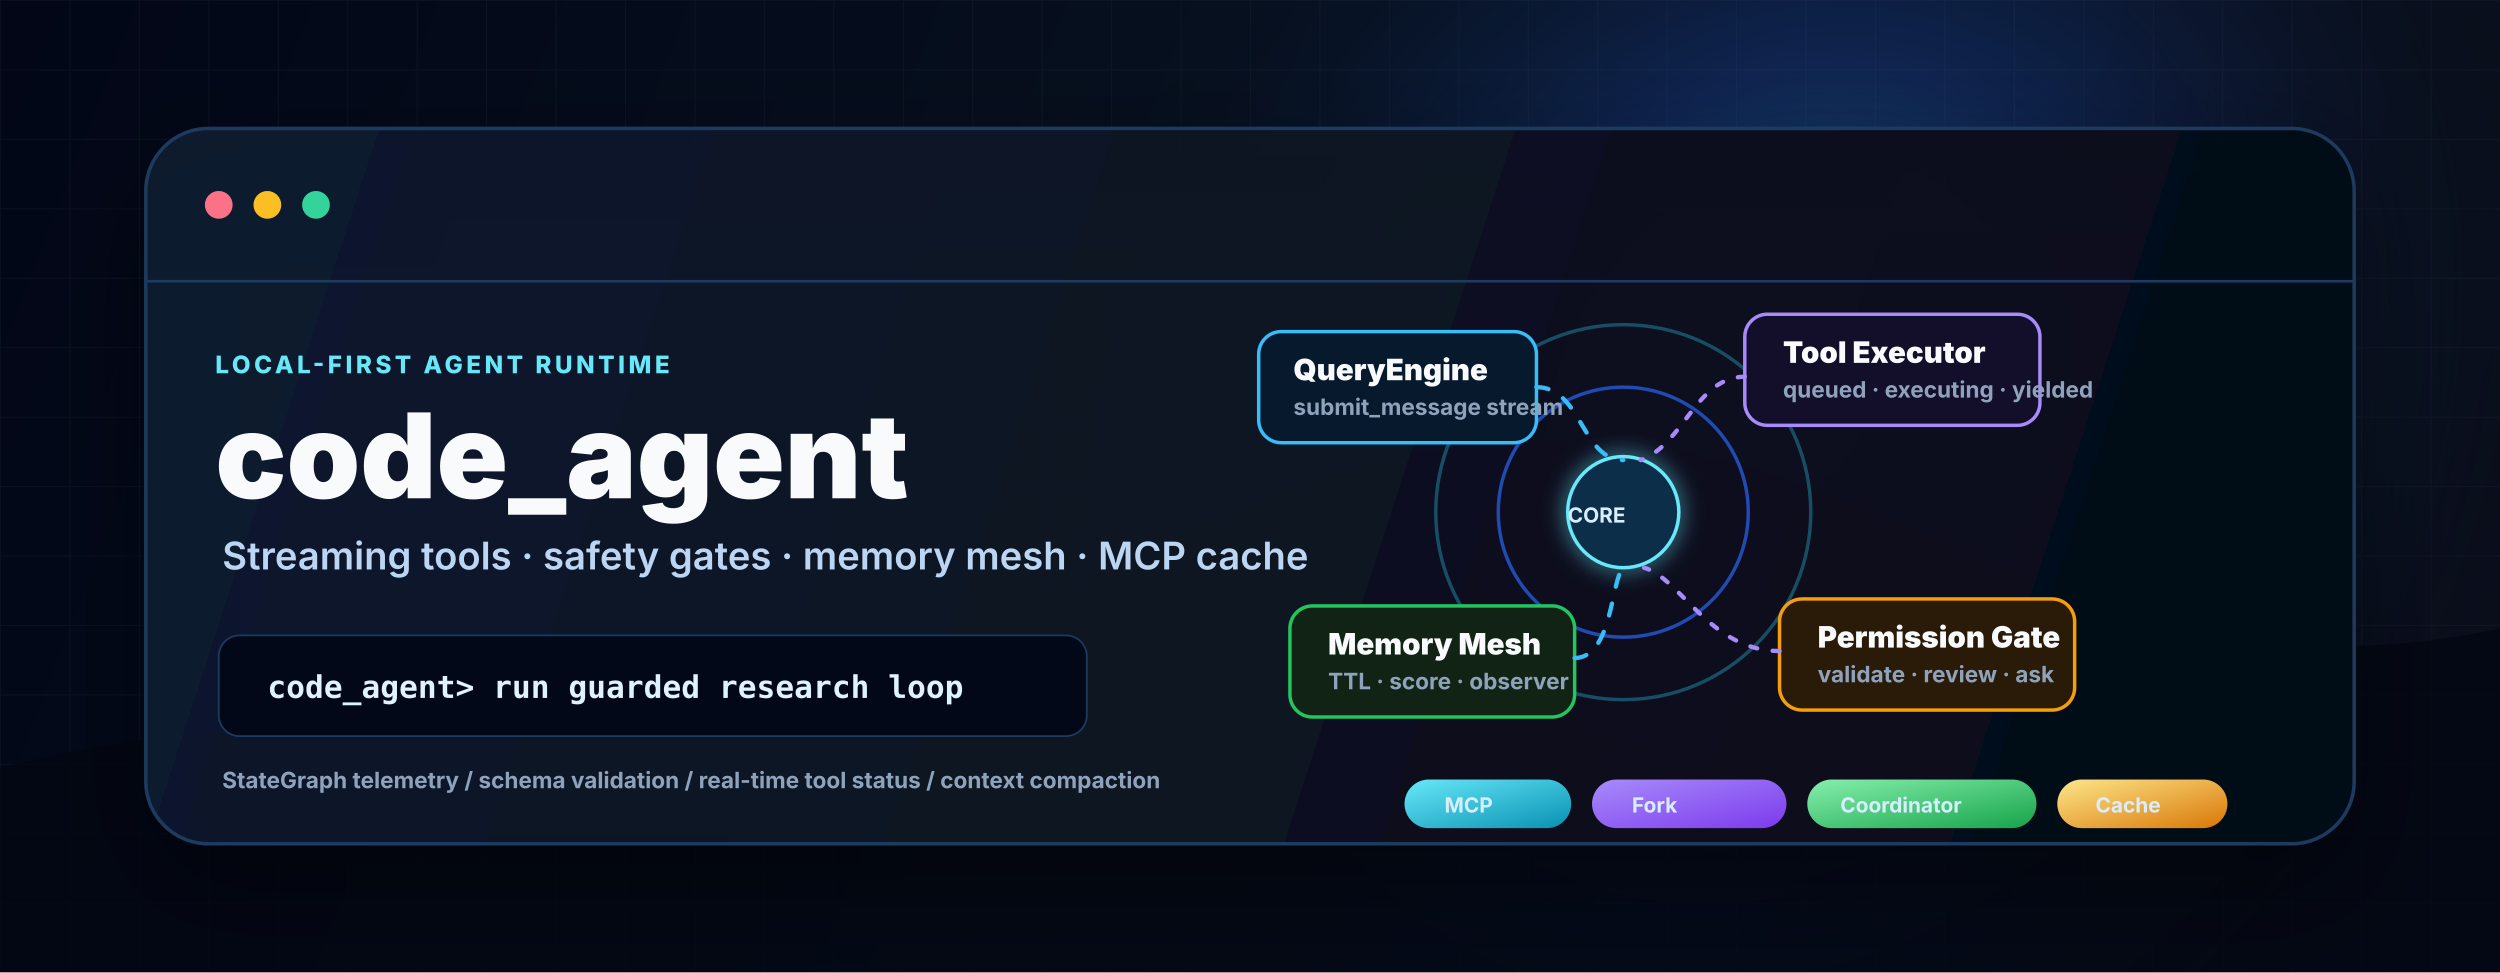
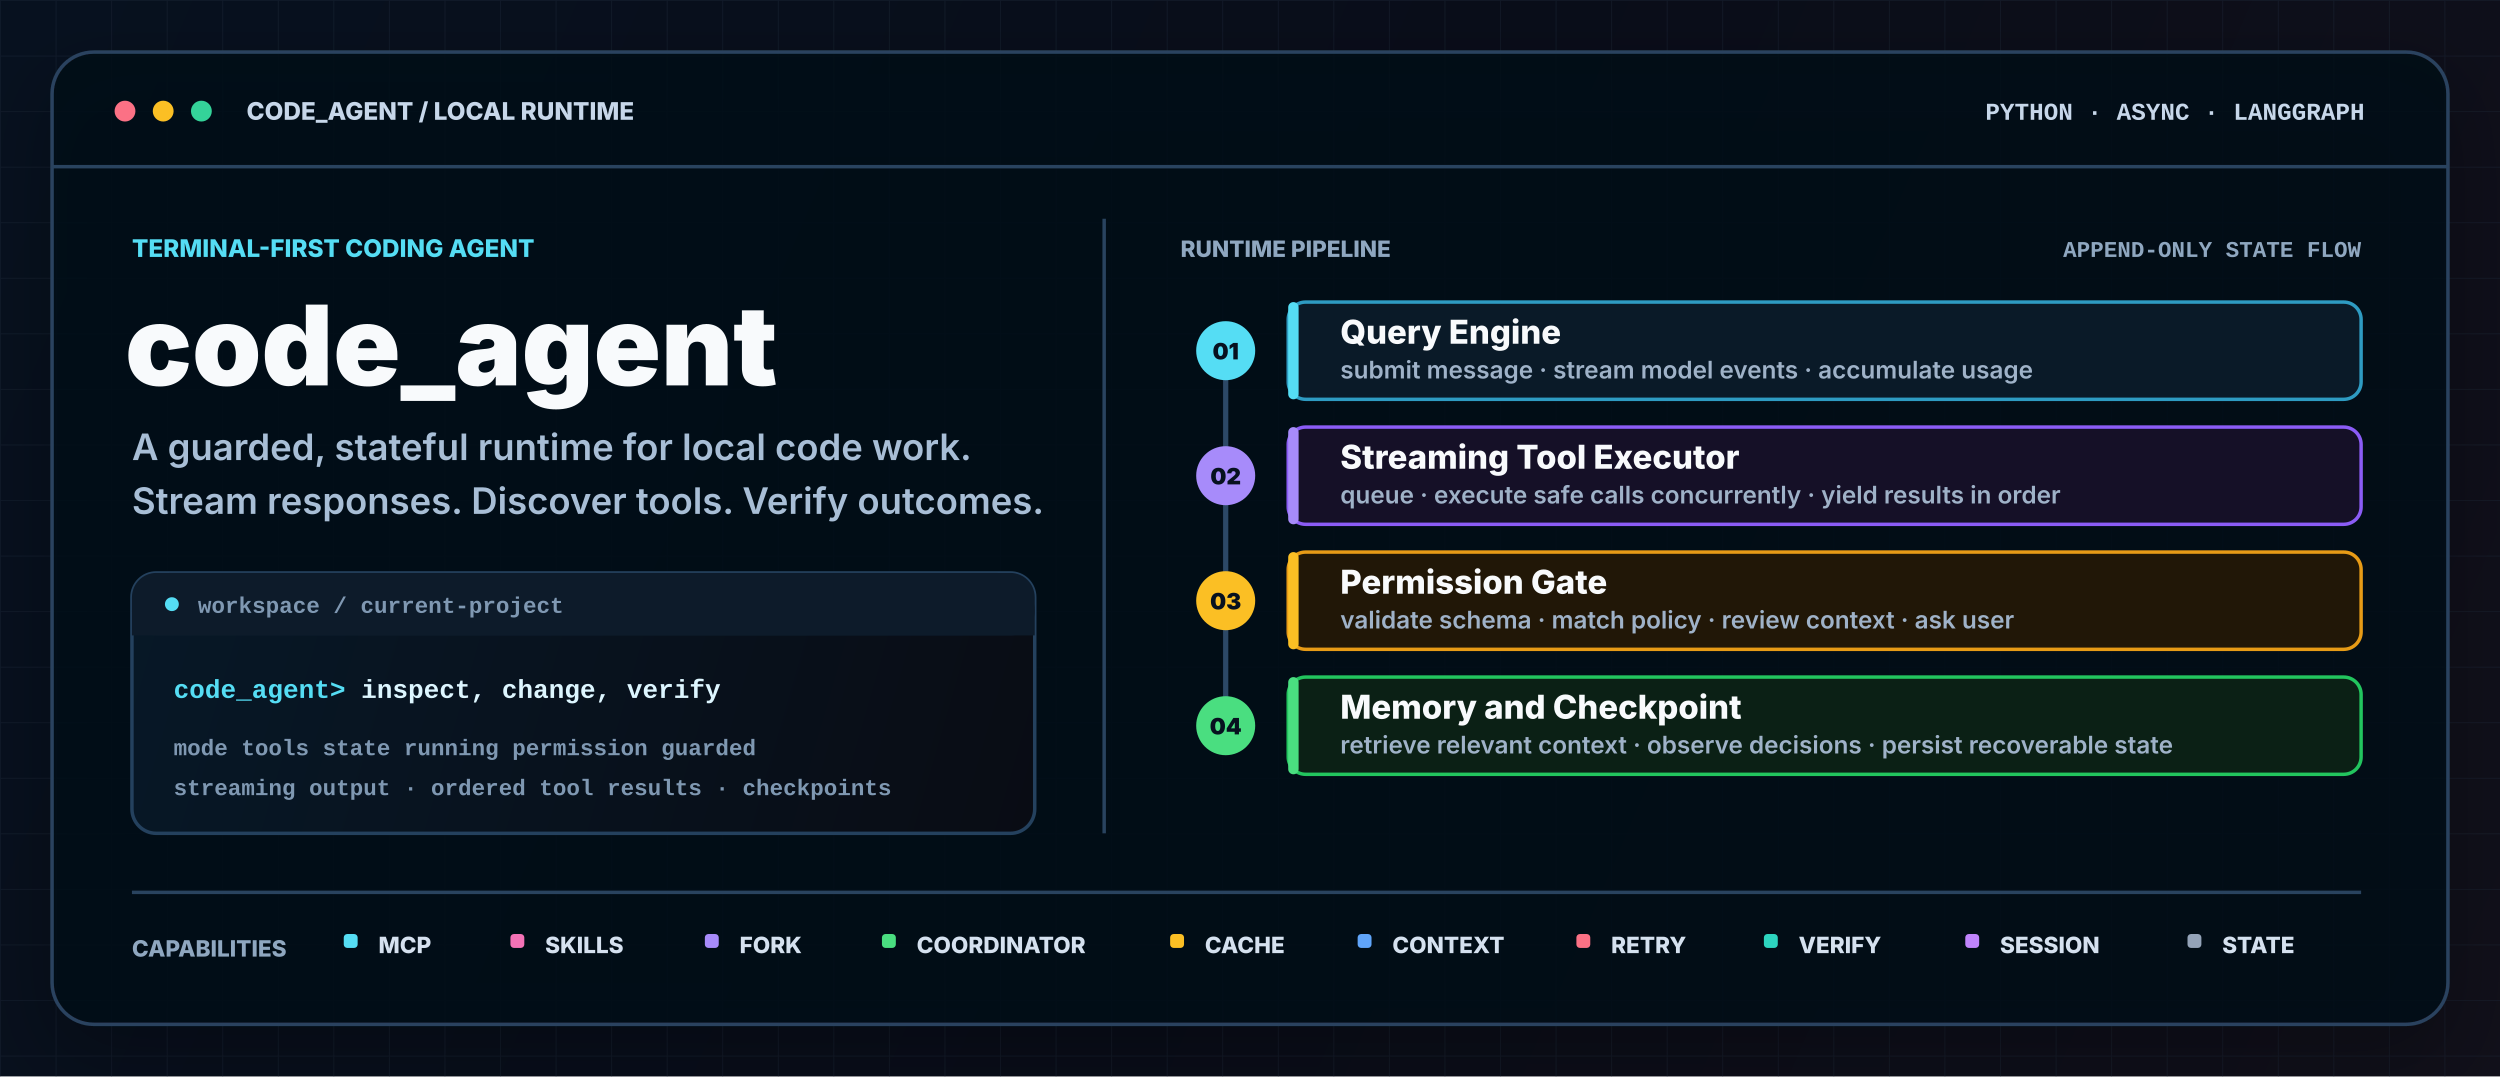
- <svg xmlns="http://www.w3.org/2000/svg" width="1440" height="560" viewBox="0 0 1440 560" fill="none" role="img" aria-labelledby="title desc">
+ <svg xmlns="http://www.w3.org/2000/svg" width="1440" height="620" viewBox="0 0 1440 620" fill="none" role="img" aria-labelledby="title desc">
  <defs>
-     <radialGradient id="coreGlow" cx="0" cy="0" r="1" gradientUnits="userSpaceOnUse" gradientTransform="translate(1028 238) rotate(122) scale(510 420)">
-       <stop offset="0" stop-color="#22D3EE" stop-opacity="0.55" />
-       <stop offset="0.42" stop-color="#2563EB" stop-opacity="0.24" />
-       <stop offset="1" stop-color="#020617" stop-opacity="0" />
-     </radialGradient>
-     <linearGradient id="bg" x1="0" y1="0" x2="1440" y2="560" gradientUnits="userSpaceOnUse">
-       <stop offset="0" stop-color="#020617" />
-       <stop offset="0.48" stop-color="#07111F" />
-       <stop offset="1" stop-color="#0A0E1A" />
+     <linearGradient id="background" x1="0" y1="0" x2="1440" y2="620" gradientUnits="userSpaceOnUse">
+       <stop stop-color="#07111F" />
+       <stop offset="0.52" stop-color="#090D19" />
+       <stop offset="1" stop-color="#11101A" />
    </linearGradient>
-     <linearGradient id="panel" x1="84" y1="74" x2="1356" y2="486" gradientUnits="userSpaceOnUse">
-       <stop offset="0" stop-color="#0F1B2F" stop-opacity="0.96" />
-       <stop offset="1" stop-color="#050B15" stop-opacity="0.98" />
+     <linearGradient id="terminal" x1="76" y1="330" x2="596" y2="480" gradientUnits="userSpaceOnUse">
+       <stop stop-color="#071827" />
+       <stop offset="1" stop-color="#090C14" />
    </linearGradient>
-     <linearGradient id="cyan" x1="0" y1="0" x2="1" y2="1">
-       <stop offset="0" stop-color="#67E8F9" />
-       <stop offset="1" stop-color="#0891B2" />
-     </linearGradient>
-     <linearGradient id="violet" x1="0" y1="0" x2="1" y2="1">
-       <stop offset="0" stop-color="#A78BFA" />
-       <stop offset="1" stop-color="#7C3AED" />
-     </linearGradient>
-     <linearGradient id="green" x1="0" y1="0" x2="1" y2="1">
-       <stop offset="0" stop-color="#86EFAC" />
-       <stop offset="1" stop-color="#16A34A" />
-     </linearGradient>
-     <linearGradient id="amber" x1="0" y1="0" x2="1" y2="1">
-       <stop offset="0" stop-color="#FDE68A" />
-       <stop offset="1" stop-color="#D97706" />
-     </linearGradient>
-     <filter id="softShadow" x="-20%" y="-20%" width="140%" height="140%">
-       <feDropShadow dx="0" dy="24" stdDeviation="30" flood-color="#000000" flood-opacity="0.48" />
+     <pattern id="grid" width="32" height="32" patternUnits="userSpaceOnUse">
+       <path d="M32 0H0V32" stroke="#1E293B" stroke-width="1" opacity="0.42" />
+     </pattern>
+     <filter id="shadow" x="-20%" y="-20%" width="140%" height="150%">
+       <feDropShadow dx="0" dy="18" stdDeviation="24" flood-color="#000000" flood-opacity="0.34" />
    </filter>
-     <filter id="neon" x="-40%" y="-40%" width="180%" height="180%">
-       <feGaussianBlur stdDeviation="6" result="blur" />
-       <feMerge>
-         <feMergeNode in="blur" />
-         <feMergeNode in="SourceGraphic" />
-       </feMerge>
-     </filter>
-     <pattern id="grid" width="40" height="40" patternUnits="userSpaceOnUse">
-       <path d="M40 0H0V40" stroke="#1E293B" stroke-width="1" opacity="0.58" />
-     </pattern>
    <style>
-       .title{font:900 68px Inter,Segoe UI,Arial,sans-serif;fill:#F8FAFC;letter-spacing:0}
-       .subtitle{font:600 22px Inter,Segoe UI,Arial,sans-serif;fill:#BBD5F3;letter-spacing:0}
-       .eyebrow{font:800 14px Inter,Segoe UI,Arial,sans-serif;fill:#67E8F9;letter-spacing:2px}
-       .mono{font:700 18px SFMono-Regular,Consolas,monospace;fill:#E0F2FE}
-       .muted{font:650 13px Inter,Segoe UI,Arial,sans-serif;fill:#8EA3BB;letter-spacing:0}
-       .label{font:850 17px Inter,Segoe UI,Arial,sans-serif;fill:#F8FAFC;letter-spacing:0}
-       .tiny{font:750 12px Inter,Segoe UI,Arial,sans-serif;fill:#D7EEFF;letter-spacing:0}
-       .wire{stroke:#38BDF8;stroke-width:2.5;stroke-linecap:round;stroke-dasharray:7 10}
-       .wire2{stroke:#A78BFA;stroke-width:2.5;stroke-linecap:round;stroke-dasharray:4 9}
+       .sans { font-family: Inter, "Segoe UI", Arial, sans-serif; letter-spacing: 0; }
+       .mono { font-family: "SFMono-Regular", Consolas, "Liberation Mono", monospace; letter-spacing: 0; }
+       .header { font-size: 14px; font-weight: 800; fill: #C7D7EA; }
+       .eyebrow { font-size: 14px; font-weight: 800; fill: #55DDF4; }
+       .title { font-size: 64px; font-weight: 900; fill: #F8FAFC; }
+       .subtitle { font-size: 21px; font-weight: 600; fill: #A8BED6; }
+       .section { font-size: 13px; font-weight: 800; fill: #8FA7C0; }
+       .card-title { font-size: 19px; font-weight: 800; fill: #F8FAFC; }
+       .card-copy { font-size: 14px; font-weight: 600; fill: #9FB2C8; }
+       .step { font-size: 13px; font-weight: 900; fill: #07111F; }
+       .terminal-copy { font-size: 15px; font-weight: 700; fill: #DDF6FF; }
+       .terminal-muted { font-size: 13px; font-weight: 600; fill: #7F98B2; }
+       .feature { font-size: 13px; font-weight: 800; fill: #D5E1EF; }
    </style>
  </defs>
-   <rect width="1440" height="560" fill="url(#bg)" />
-   <rect width="1440" height="560" fill="url(#grid)" opacity="0.5" />
-   <rect width="1440" height="560" fill="url(#coreGlow)" />
-   <path d="M0 442C195 394 334 435 498 385C645 340 769 226 965 260C1128 288 1226 407 1440 362V560H0V442Z" fill="#030712" opacity="0.78" />
-   <rect x="84" y="74" width="1272" height="412" rx="36" fill="url(#panel)" stroke="#1E3A5F" stroke-width="2" filter="url(#softShadow)" />
-   <path d="M84 162H1356" stroke="#1E3A5F" stroke-width="1.5" />
-   <circle cx="126" cy="118" r="8" fill="#FB7185" />
-   <circle cx="154" cy="118" r="8" fill="#FBBF24" />
-   <circle cx="182" cy="118" r="8" fill="#34D399" />
-   <text x="124" y="215" class="eyebrow">LOCAL-FIRST AGENT RUNTIME</text>
-   <text x="124" y="287" class="title">code_agent</text>
-   <text x="128" y="328" class="subtitle">Streaming tools · safety gates · memory mesh · MCP cache</text>
-   <rect x="126" y="366" width="500" height="58" rx="12" fill="#020817" stroke="#1E3A5F" />
-   <text x="154" y="402" class="mono">code_agent&gt; run guarded research loop</text>
-   <text x="128" y="454" class="muted">StateGraph telemetry / schema validation / real-time tool status / context compaction</text>
-   <g transform="translate(725 181)">
-     <circle cx="210" cy="114" r="108" stroke="#164E63" stroke-width="2" />
-     <circle cx="210" cy="114" r="72" stroke="#2563EB" stroke-width="2" opacity="0.72" />
-     <circle cx="210" cy="114" r="32" fill="#082F49" stroke="#67E8F9" stroke-width="2" filter="url(#neon)" />
-     <text x="178" y="120" class="tiny">CORE</text>
-     <g>
-       <rect x="0" y="10" width="160" height="64" rx="13" fill="#071A2D" stroke="#38BDF8" stroke-width="2" />
-       <text x="20" y="38" class="label">QueryEngine</text>
-       <text x="20" y="58" class="muted">submit_message stream</text>
-       <path class="wire" d="M160 42C186 42 186 84 210 84" />
-     </g>
-     <g>
-       <rect x="280" y="0" width="170" height="64" rx="13" fill="#130E2A" stroke="#A78BFA" stroke-width="2" />
-       <text x="302" y="28" class="label">Tool Executor</text>
-       <text x="302" y="48" class="muted">queued · executing · yielded</text>
-       <path class="wire2" d="M280 36C252 36 245 75 220 84" />
-     </g>
-     <g>
-       <rect x="18" y="168" width="164" height="64" rx="13" fill="#102314" stroke="#22C55E" stroke-width="2" />
-       <text x="40" y="196" class="label">Memory Mesh</text>
-       <text x="40" y="216" class="muted">TTL · score · observer</text>
-       <path class="wire" d="M182 198C204 198 203 152 210 146" />
-     </g>
-     <g>
-       <rect x="300" y="164" width="170" height="64" rx="13" fill="#2A1A08" stroke="#F59E0B" stroke-width="2" />
-       <text x="322" y="192" class="label">Permission Gate</text>
-       <text x="322" y="212" class="muted">validate · review · ask</text>
-       <path class="wire2" d="M300 194C260 194 243 152 222 146" />
-     </g>
-     <g transform="translate(84 268)">
-       <rect x="0" y="0" width="96" height="28" rx="14" fill="url(#cyan)" />
-       <text x="23" y="19" class="tiny">MCP</text>
-       <rect x="108" y="0" width="112" height="28" rx="14" fill="url(#violet)" />
-       <text x="131" y="19" class="tiny">Fork</text>
-       <rect x="232" y="0" width="132" height="28" rx="14" fill="url(#green)" />
-       <text x="251" y="19" class="tiny">Coordinator</text>
-       <rect x="376" y="0" width="98" height="28" rx="14" fill="url(#amber)" />
-       <text x="398" y="19" class="tiny">Cache</text>
-     </g>
-   </g>
+   <rect width="1440" height="620" fill="url(#background)" />
+   <rect width="1440" height="620" fill="url(#grid)" />
+   <rect x="30" y="30" width="1380" height="560" rx="24" fill="#070C15" fill-opacity="0.82" stroke="#29435F" stroke-width="2" filter="url(#shadow)" />
+   <circle cx="72" cy="64" r="6" fill="#FB7185" />
+   <circle cx="94" cy="64" r="6" fill="#FBBF24" />
+   <circle cx="116" cy="64" r="6" fill="#34D399" />
+   <text x="142" y="69" class="sans header">CODE_AGENT / LOCAL RUNTIME</text>
+   <text x="1362" y="69" text-anchor="end" class="mono header">PYTHON · ASYNC · LANGGRAPH</text>
+   <line x1="30" y1="96" x2="1410" y2="96" stroke="#29435F" stroke-width="2" />
+   <text x="76" y="148" class="sans eyebrow">TERMINAL-FIRST CODING AGENT</text>
+   <text x="72" y="222" class="sans title">code_agent</text>
+   <text x="76" y="265" class="sans subtitle">A guarded, stateful runtime for local code work.</text>
+   <text x="76" y="296" class="sans subtitle">Stream responses. Discover tools. Verify outcomes.</text>
+   <rect x="76" y="330" width="520" height="150" rx="14" fill="url(#terminal)" stroke="#24415E" stroke-width="2" />
+   <rect x="76" y="330" width="520" height="36" rx="14" fill="#0D1B2A" />
+   <path d="M76 352C76 339.85 85.85 330 98 330H574C586.15 330 596 339.85 596 352V366H76V352Z" fill="#0D1B2A" />
+   <circle cx="99" cy="348" r="4" fill="#55DDF4" />
+   <text x="114" y="353" class="mono terminal-muted">workspace / current-project</text>
+   <text x="100" y="402" class="mono terminal-copy">
+     <tspan fill="#55DDF4">code_agent&gt;</tspan> inspect, change, verify</text>
+   <text x="100" y="435" class="mono terminal-muted">mode  tools   state  running   permission  guarded</text>
+   <text x="100" y="458" class="mono terminal-muted">streaming output · ordered tool results · checkpoints</text>
+   <line x1="636" y1="126" x2="636" y2="480" stroke="#29435F" stroke-width="2" />
+   <text x="680" y="148" class="sans section">RUNTIME PIPELINE</text>
+   <text x="1360" y="148" text-anchor="end" class="mono section">APPEND-ONLY STATE FLOW</text>
+   <line x1="706" y1="194" x2="706" y2="424" stroke="#2C4866" stroke-width="3" />
+   <circle cx="706" cy="202" r="17" fill="#55DDF4" />
+   <text x="706" y="207" text-anchor="middle" class="sans step">01</text>
+   <rect x="742" y="174" width="618" height="56" rx="10" fill="#0A1A28" stroke="#2E9BC2" stroke-width="2" />
+   <rect x="742" y="174" width="6" height="56" rx="3" fill="#55DDF4" />
+   <text x="772" y="198" class="sans card-title">Query Engine</text>
+   <text x="772" y="218" class="sans card-copy">submit message · stream model events · accumulate usage</text>
+   <circle cx="706" cy="274" r="17" fill="#A78BFA" />
+   <text x="706" y="279" text-anchor="middle" class="sans step">02</text>
+   <rect x="742" y="246" width="618" height="56" rx="10" fill="#151027" stroke="#8B5CF6" stroke-width="2" />
+   <rect x="742" y="246" width="6" height="56" rx="3" fill="#A78BFA" />
+   <text x="772" y="270" class="sans card-title">Streaming Tool Executor</text>
+   <text x="772" y="290" class="sans card-copy">queue · execute safe calls concurrently · yield results in order</text>
+   <circle cx="706" cy="346" r="17" fill="#FBBF24" />
+   <text x="706" y="351" text-anchor="middle" class="sans step">03</text>
+   <rect x="742" y="318" width="618" height="56" rx="10" fill="#211707" stroke="#E79B16" stroke-width="2" />
+   <rect x="742" y="318" width="6" height="56" rx="3" fill="#FBBF24" />
+   <text x="772" y="342" class="sans card-title">Permission Gate</text>
+   <text x="772" y="362" class="sans card-copy">validate schema · match policy · review context · ask user</text>
+   <circle cx="706" cy="418" r="17" fill="#4ADE80" />
+   <text x="706" y="423" text-anchor="middle" class="sans step">04</text>
+   <rect x="742" y="390" width="618" height="56" rx="10" fill="#0B2015" stroke="#22C55E" stroke-width="2" />
+   <rect x="742" y="390" width="6" height="56" rx="3" fill="#4ADE80" />
+   <text x="772" y="414" class="sans card-title">Memory and Checkpoint</text>
+   <text x="772" y="434" class="sans card-copy">retrieve relevant context · observe decisions · persist recoverable state</text>
+   <line x1="76" y1="514" x2="1360" y2="514" stroke="#29435F" stroke-width="2" />
+   <text x="76" y="551" class="sans section">CAPABILITIES</text>
+   <rect x="198" y="538" width="8" height="8" rx="2" fill="#55DDF4" />
+   <text x="218" y="549" class="sans feature">MCP</text>
+   <rect x="294" y="538" width="8" height="8" rx="2" fill="#F472B6" />
+   <text x="314" y="549" class="sans feature">SKILLS</text>
+   <rect x="406" y="538" width="8" height="8" rx="2" fill="#A78BFA" />
+   <text x="426" y="549" class="sans feature">FORK</text>
+   <rect x="508" y="538" width="8" height="8" rx="2" fill="#4ADE80" />
+   <text x="528" y="549" class="sans feature">COORDINATOR</text>
+   <rect x="674" y="538" width="8" height="8" rx="2" fill="#FBBF24" />
+   <text x="694" y="549" class="sans feature">CACHE</text>
+   <rect x="782" y="538" width="8" height="8" rx="2" fill="#60A5FA" />
+   <text x="802" y="549" class="sans feature">CONTEXT</text>
+   <rect x="908" y="538" width="8" height="8" rx="2" fill="#FB7185" />
+   <text x="928" y="549" class="sans feature">RETRY</text>
+   <rect x="1016" y="538" width="8" height="8" rx="2" fill="#2DD4BF" />
+   <text x="1036" y="549" class="sans feature">VERIFY</text>
+   <rect x="1132" y="538" width="8" height="8" rx="2" fill="#C084FC" />
+   <text x="1152" y="549" class="sans feature">SESSION</text>
+   <rect x="1260" y="538" width="8" height="8" rx="2" fill="#94A3B8" />
+   <text x="1280" y="549" class="sans feature">STATE</text>
</svg>
